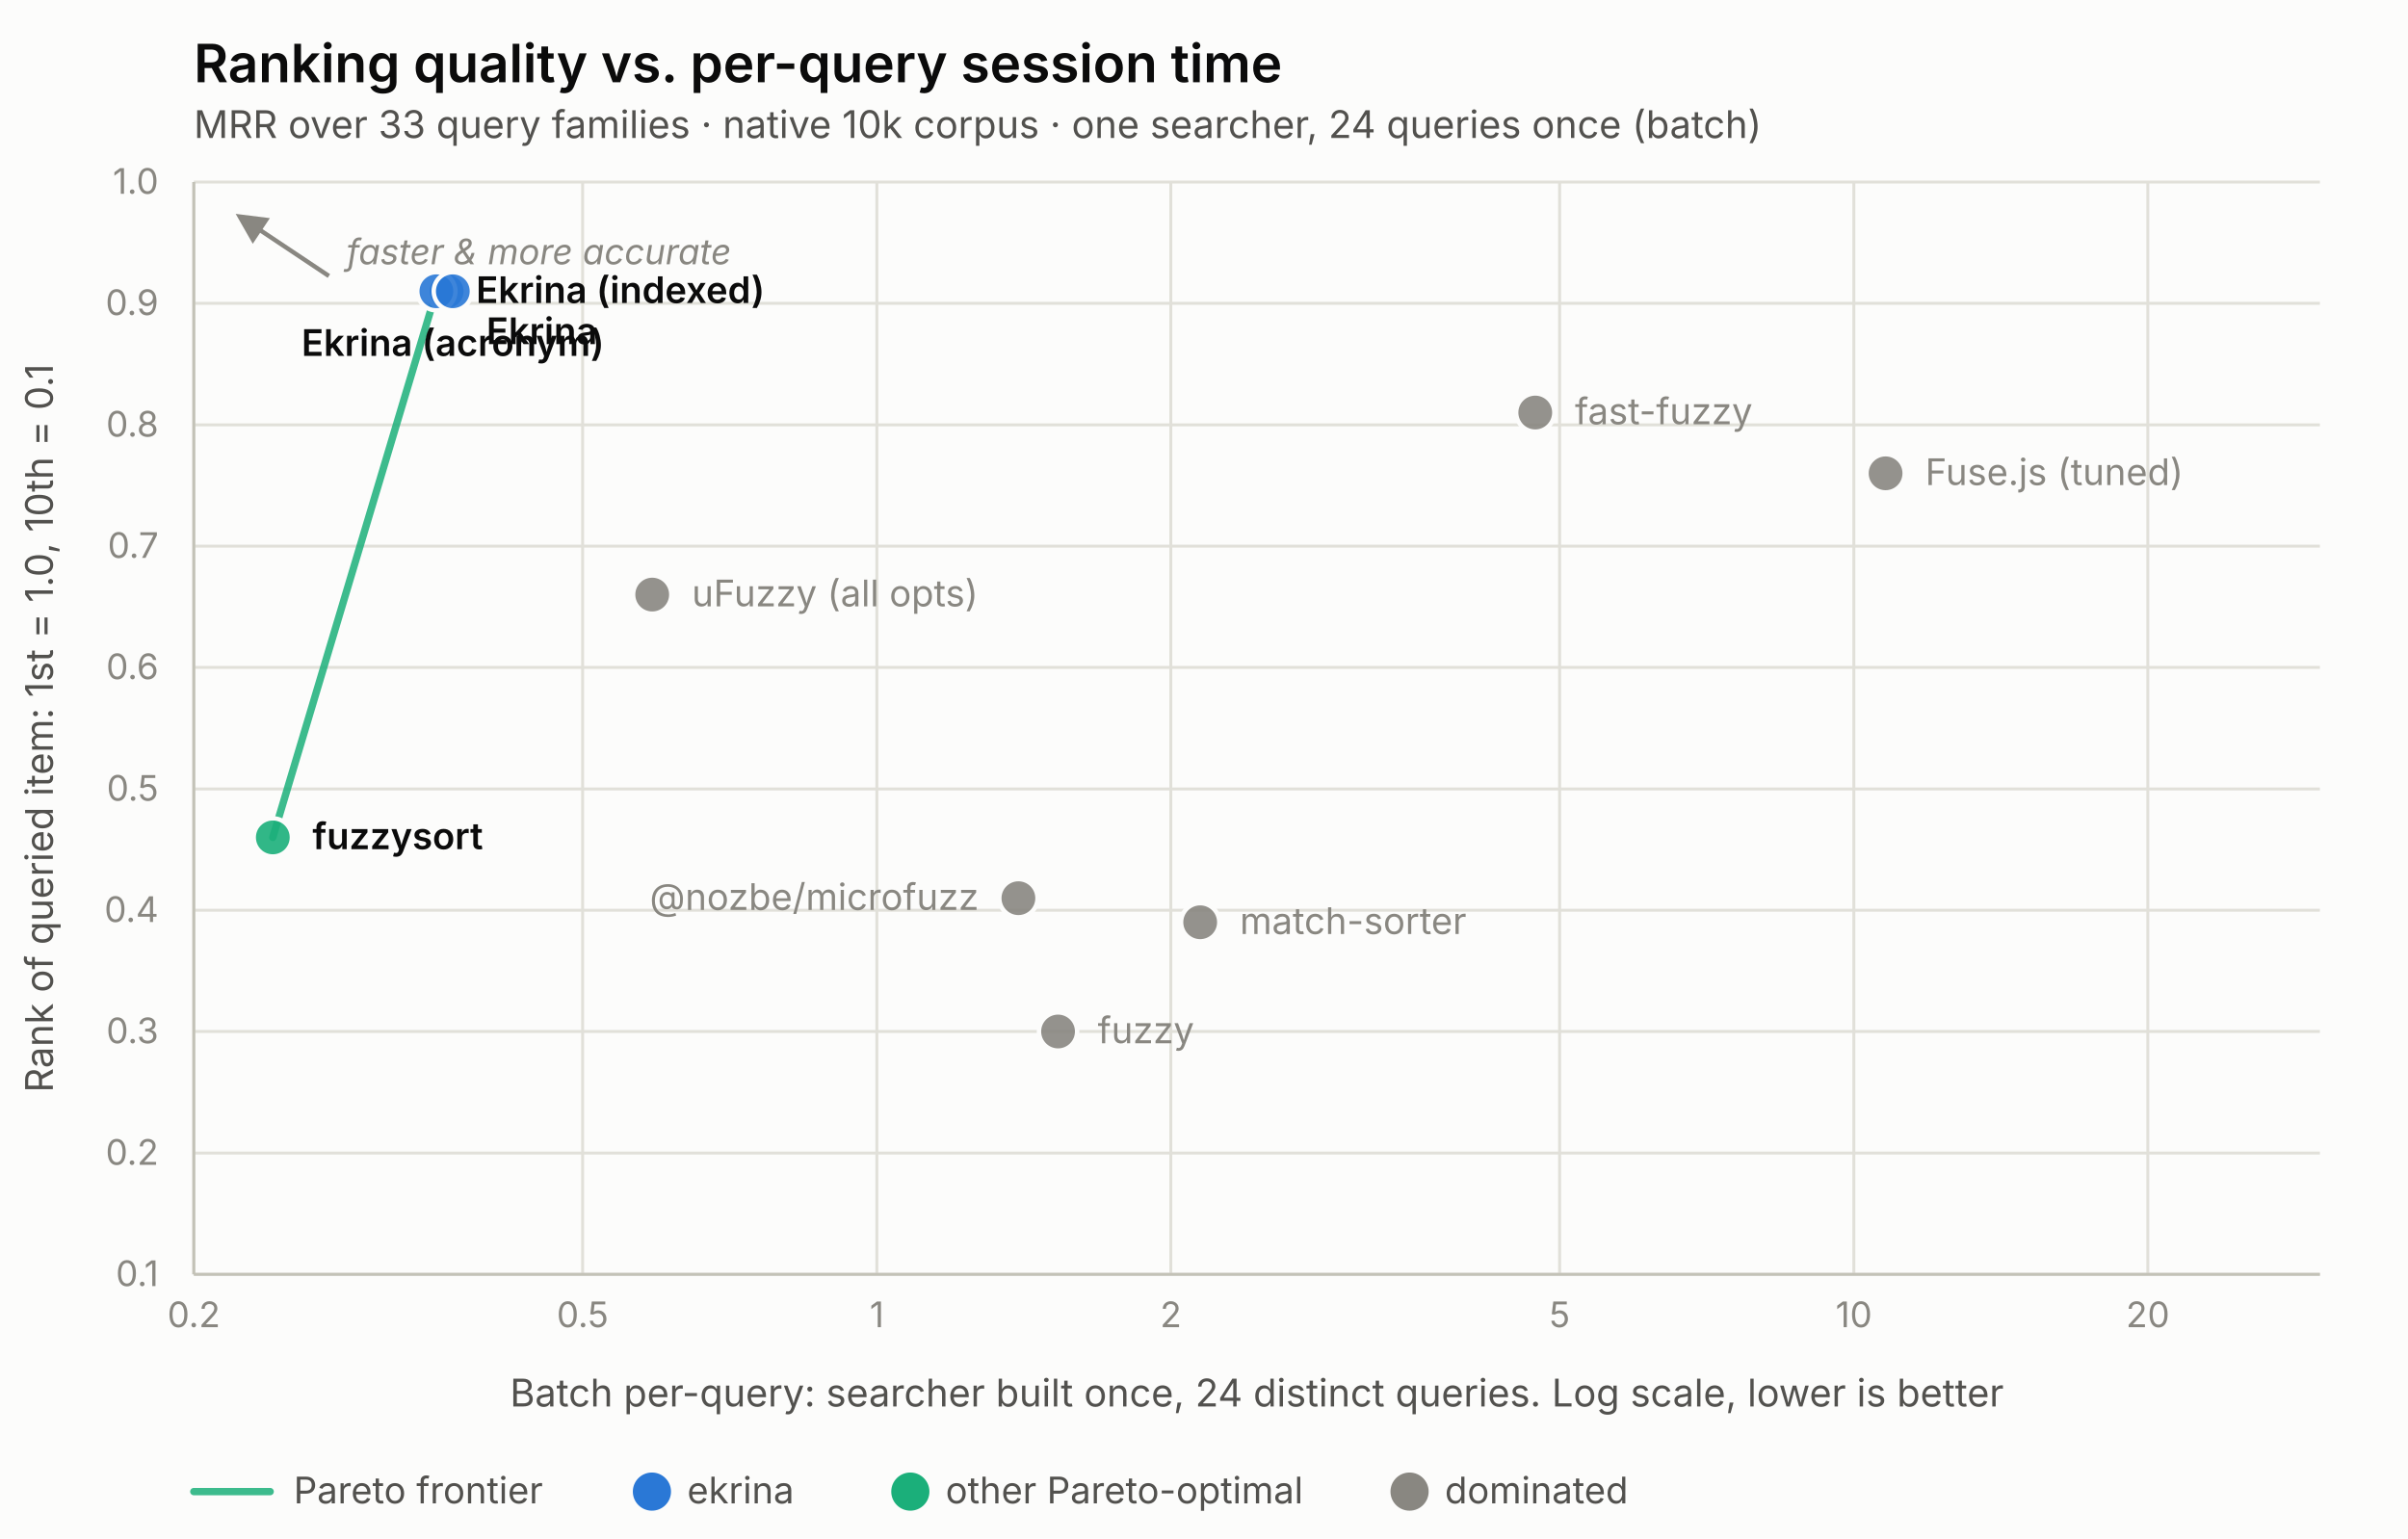
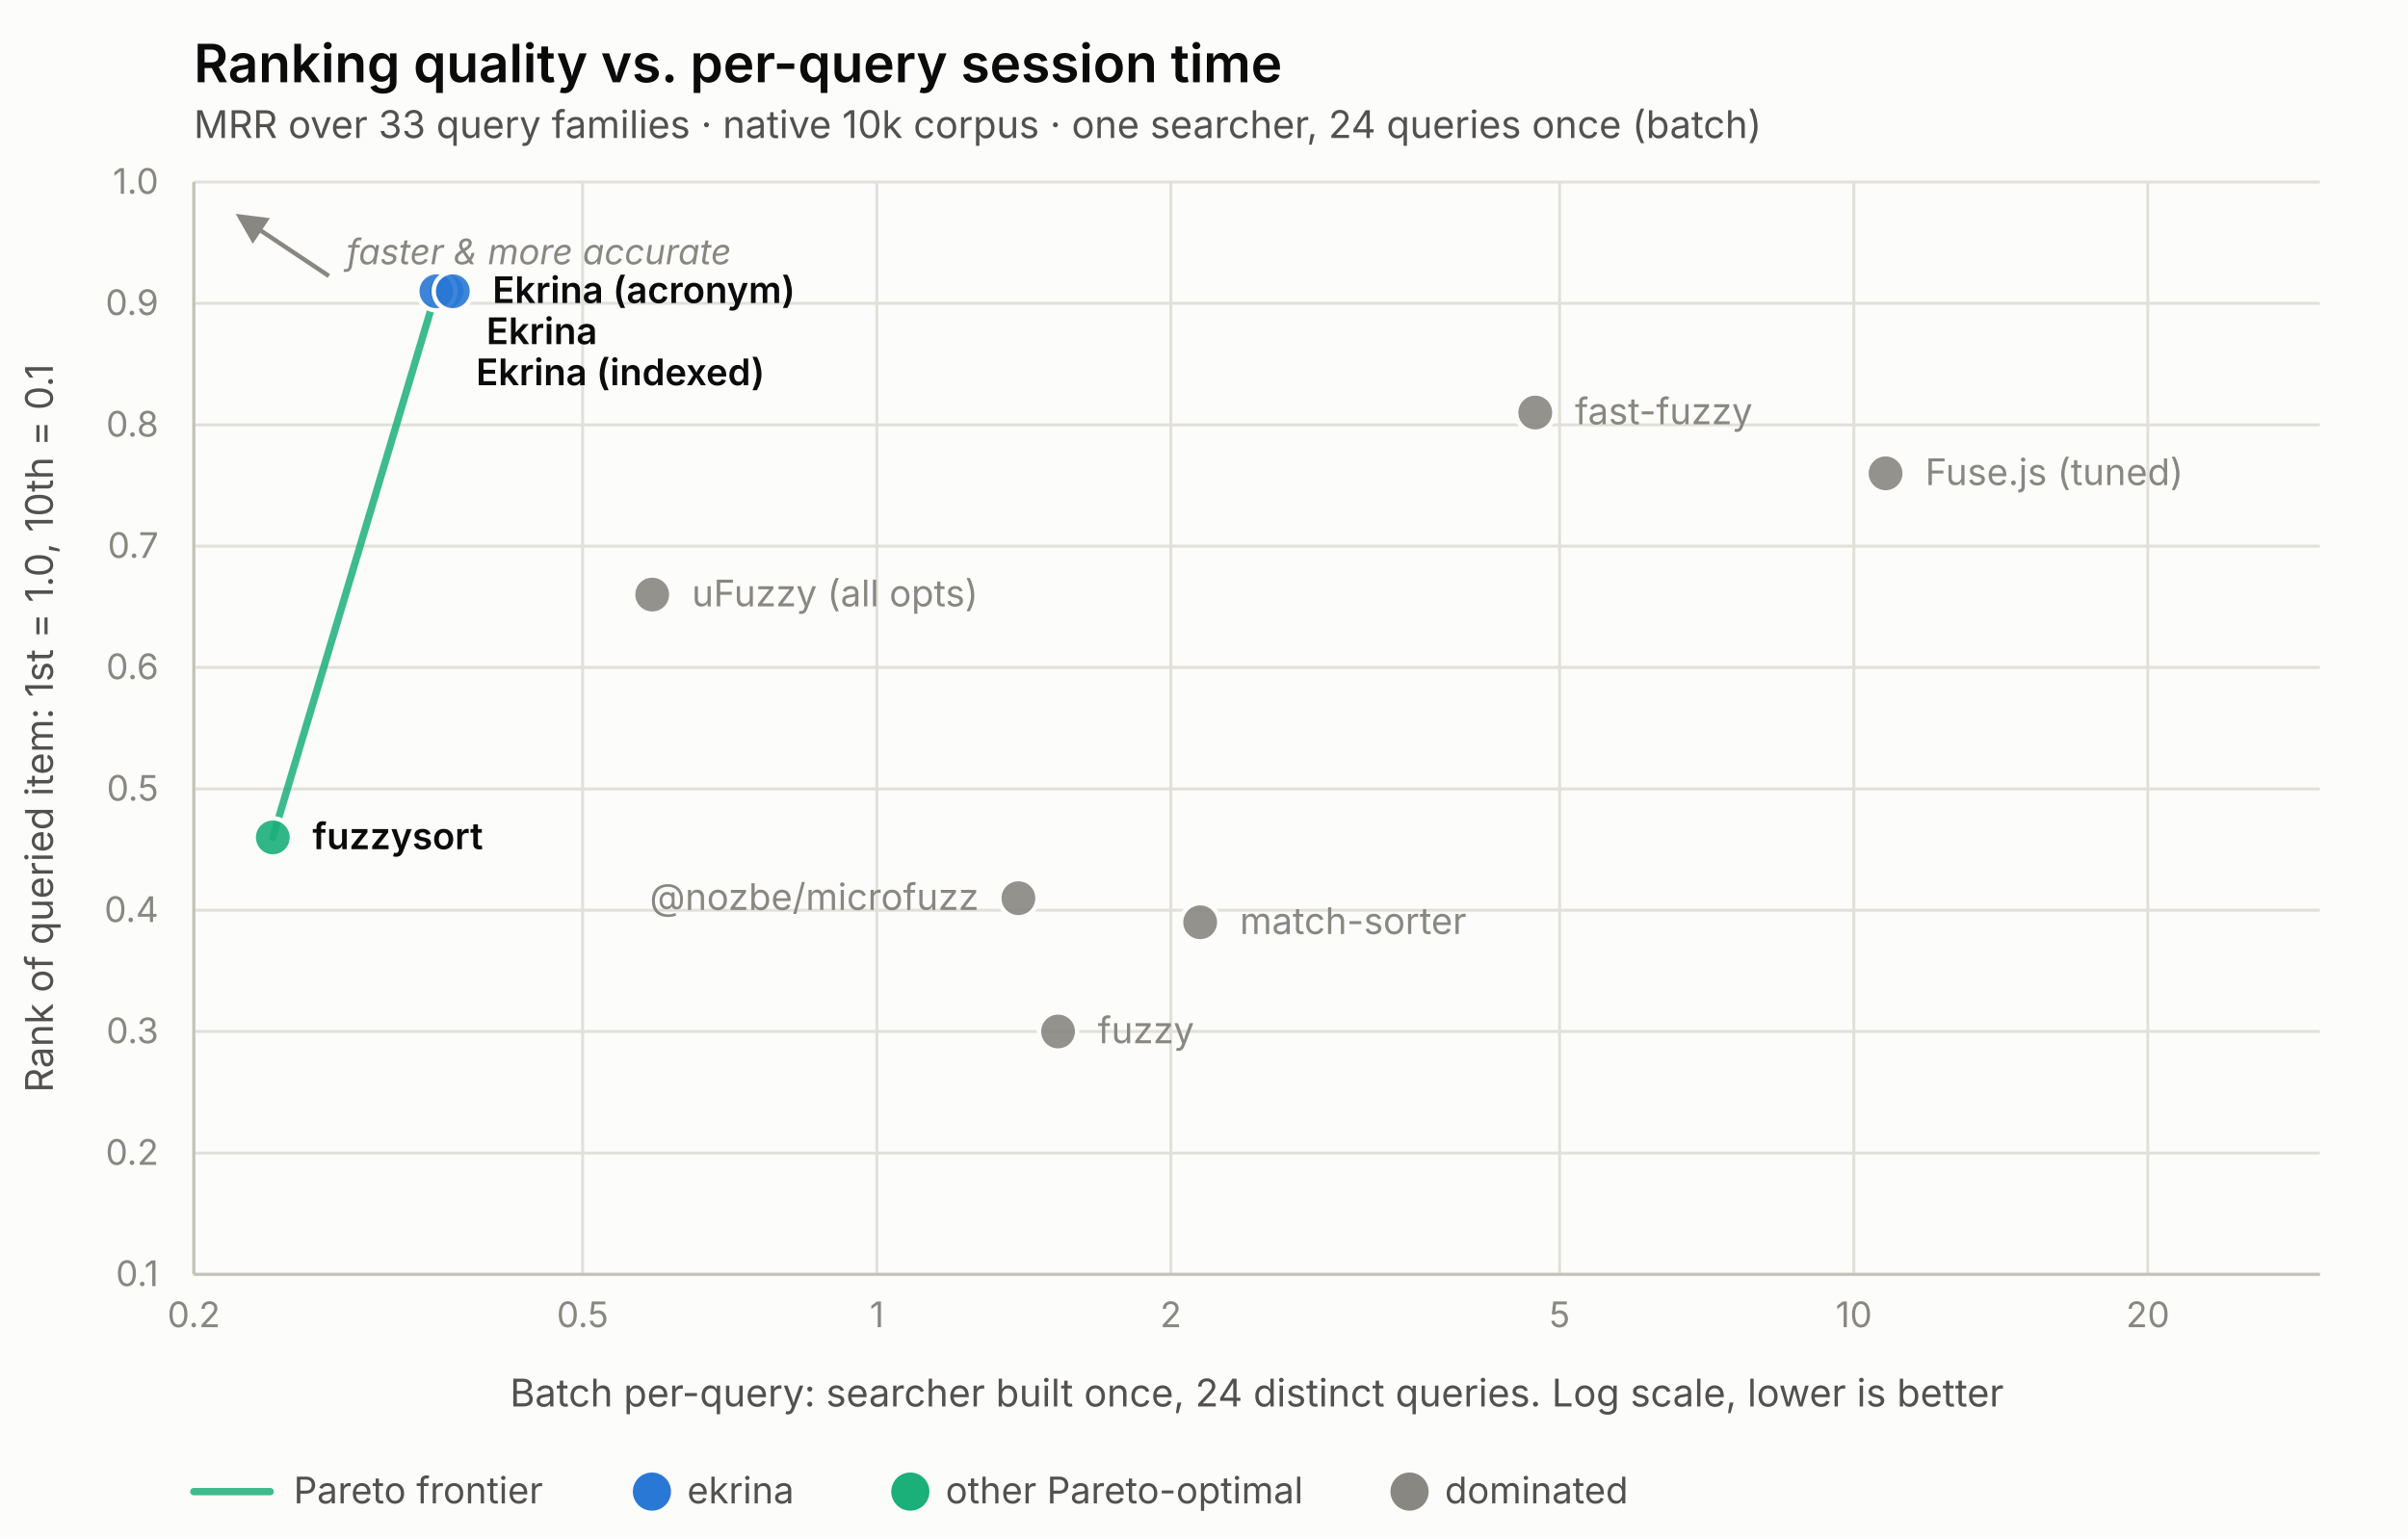
<svg xmlns="http://www.w3.org/2000/svg" viewBox="0 0 820 524" font-family="system-ui, -apple-system, 'Segoe UI', sans-serif" role="img" aria-labelledby="pareto-query-title pareto-query-desc">
  <defs>
    <marker id="arrow" viewBox="0 0 10 10" refX="8" refY="5" markerWidth="7" markerHeight="7" orient="auto-start-reverse">
      <path d="M0 0 L10 5 L0 10 z" fill="#898781" />
    </marker>
  </defs>
  <rect x="0" y="0" width="820" height="524" fill="#fcfcfb" />
  <text x="66" y="28" fill="#0b0b0b" font-size="18" font-weight="600">Ranking quality vs. per-query session time</text>
  <text x="66" y="47" fill="#52514e" font-size="13">MRR over 33 query families · native 10k corpus · one searcher, 24 queries once (batch)</text>
  <g>
    <line x1="66" y1="62" x2="66" y2="434" stroke="#e1e0d9" />
    <line x1="198.4" y1="62" x2="198.4" y2="434" stroke="#e1e0d9" />
    <line x1="298.6" y1="62" x2="298.6" y2="434" stroke="#e1e0d9" />
    <line x1="398.7" y1="62" x2="398.7" y2="434" stroke="#e1e0d9" />
    <line x1="531.1" y1="62" x2="531.1" y2="434" stroke="#e1e0d9" />
    <line x1="631.3" y1="62" x2="631.3" y2="434" stroke="#e1e0d9" />
    <line x1="731.4" y1="62" x2="731.4" y2="434" stroke="#e1e0d9" />
    <line x1="66" y1="434" x2="790" y2="434" stroke="#e1e0d9" />
    <line x1="66" y1="392.7" x2="790" y2="392.7" stroke="#e1e0d9" />
    <line x1="66" y1="351.3" x2="790" y2="351.3" stroke="#e1e0d9" />
    <line x1="66" y1="310" x2="790" y2="310" stroke="#e1e0d9" />
    <line x1="66" y1="268.7" x2="790" y2="268.7" stroke="#e1e0d9" />
    <line x1="66" y1="227.3" x2="790" y2="227.3" stroke="#e1e0d9" />
    <line x1="66" y1="186" x2="790" y2="186" stroke="#e1e0d9" />
    <line x1="66" y1="144.7" x2="790" y2="144.7" stroke="#e1e0d9" />
    <line x1="66" y1="103.3" x2="790" y2="103.3" stroke="#e1e0d9" />
    <line x1="66" y1="62" x2="790" y2="62" stroke="#e1e0d9" />
  </g>
  <line x1="66" y1="434" x2="790" y2="434" stroke="#c3c2b7" />
  <line x1="66" y1="62" x2="66" y2="434" stroke="#c3c2b7" />
  <g>
    <text x="66" y="452" text-anchor="middle" fill="#898781" font-size="12" font-variant-numeric="tabular-nums">0.2</text>
    <text x="198.4" y="452" text-anchor="middle" fill="#898781" font-size="12" font-variant-numeric="tabular-nums">0.5</text>
    <text x="298.6" y="452" text-anchor="middle" fill="#898781" font-size="12" font-variant-numeric="tabular-nums">1</text>
    <text x="398.7" y="452" text-anchor="middle" fill="#898781" font-size="12" font-variant-numeric="tabular-nums">2</text>
    <text x="531.1" y="452" text-anchor="middle" fill="#898781" font-size="12" font-variant-numeric="tabular-nums">5</text>
    <text x="631.3" y="452" text-anchor="middle" fill="#898781" font-size="12" font-variant-numeric="tabular-nums">10</text>
    <text x="731.4" y="452" text-anchor="middle" fill="#898781" font-size="12" font-variant-numeric="tabular-nums">20</text>
  </g>
  <g>
    <text x="54" y="438" text-anchor="end" fill="#898781" font-size="12" font-variant-numeric="tabular-nums">0.1</text>
    <text x="54" y="396.7" text-anchor="end" fill="#898781" font-size="12" font-variant-numeric="tabular-nums">0.2</text>
    <text x="54" y="355.3" text-anchor="end" fill="#898781" font-size="12" font-variant-numeric="tabular-nums">0.3</text>
    <text x="54" y="314" text-anchor="end" fill="#898781" font-size="12" font-variant-numeric="tabular-nums">0.4</text>
    <text x="54" y="272.7" text-anchor="end" fill="#898781" font-size="12" font-variant-numeric="tabular-nums">0.5</text>
    <text x="54" y="231.3" text-anchor="end" fill="#898781" font-size="12" font-variant-numeric="tabular-nums">0.6</text>
    <text x="54" y="190" text-anchor="end" fill="#898781" font-size="12" font-variant-numeric="tabular-nums">0.7</text>
    <text x="54" y="148.7" text-anchor="end" fill="#898781" font-size="12" font-variant-numeric="tabular-nums">0.8</text>
    <text x="54" y="107.3" text-anchor="end" fill="#898781" font-size="12" font-variant-numeric="tabular-nums">0.9</text>
    <text x="54" y="66" text-anchor="end" fill="#898781" font-size="12" font-variant-numeric="tabular-nums">1.0</text>
  </g>
  <text x="428" y="479" text-anchor="middle" fill="#52514e" font-size="13">Batch per-query: searcher built once, 24 distinct queries. Log scale, lower is better</text>
  <text transform="translate(18,248) rotate(-90)" text-anchor="middle" fill="#52514e" font-size="13">Rank of queried item: 1st = 1.0, 10th = 0.1</text>
  <path d="M92.9 285.2 L148.6 99.2" fill="none" stroke="#1baf7a" stroke-width="2.5" stroke-linejoin="round" stroke-linecap="round" opacity="0.85" />
  <g transform="translate(78,70)">
    <line x1="34" y1="24" x2="4" y2="4" stroke="#898781" stroke-width="1.5" marker-end="url(#arrow)" />
    <text x="40" y="20" fill="#898781" font-size="12" font-style="italic">faster &amp; more accurate</text>
  </g>
  <g>
    <circle cx="152.1" cy="99.2" r="6.5" fill="#2a78d6" fill-opacity="0.9" stroke="#fcfcfb" stroke-width="1.5" />
    <circle cx="148.6" cy="99.2" r="6.5" fill="#2a78d6" fill-opacity="0.9" stroke="#fcfcfb" stroke-width="1.5" />
    <circle cx="154.2" cy="99.2" r="6.5" fill="#2a78d6" fill-opacity="0.9" stroke="#fcfcfb" stroke-width="1.5" />
    <circle cx="522.8" cy="140.5" r="6.5" fill="#898781" fill-opacity="0.9" stroke="#fcfcfb" stroke-width="1.5" />
    <circle cx="642.1" cy="161.2" r="6.5" fill="#898781" fill-opacity="0.9" stroke="#fcfcfb" stroke-width="1.5" />
    <circle cx="222.1" cy="202.5" r="6.5" fill="#898781" fill-opacity="0.9" stroke="#fcfcfb" stroke-width="1.5" />
    <circle cx="92.9" cy="285.2" r="6.5" fill="#1baf7a" fill-opacity="0.9" stroke="#fcfcfb" stroke-width="1.5" />
    <circle cx="346.8" cy="305.9" r="6.5" fill="#898781" fill-opacity="0.9" stroke="#fcfcfb" stroke-width="1.5" />
    <circle cx="408.7" cy="314.1" r="6.5" fill="#898781" fill-opacity="0.9" stroke="#fcfcfb" stroke-width="1.5" />
    <circle cx="360.3" cy="351.3" r="6.5" fill="#898781" fill-opacity="0.9" stroke="#fcfcfb" stroke-width="1.5" />
  </g>
  <g>
    <text x="165.6" y="117.2" text-anchor="start" fill="#0b0b0b" font-size="12.5" font-weight="600">Ekrina</text>
-     <text x="162.1" y="103.2" text-anchor="start" fill="#0b0b0b" font-size="12.5" font-weight="600">Ekrina (indexed)</text>
-     <text x="154.2" y="121.2" text-anchor="middle" fill="#0b0b0b" font-size="12.5" font-weight="600">Ekrina (acronym)</text>
+     <text x="162.1" y="131.2" text-anchor="start" fill="#0b0b0b" font-size="12.5" font-weight="600">Ekrina (indexed)</text>
+     <text x="167.7" y="103.2" text-anchor="start" fill="#0b0b0b" font-size="12.5" font-weight="600">Ekrina (acronym)</text>
    <text x="106.4" y="289.2" text-anchor="start" fill="#0b0b0b" font-size="12.5" font-weight="600">fuzzysort</text>
    <text x="536.3" y="144.5" text-anchor="start" fill="#898781" font-size="12.5">fast-fuzzy</text>
    <text x="655.6" y="165.2" text-anchor="start" fill="#898781" font-size="12.5">Fuse.js (tuned)</text>
    <text x="235.6" y="206.5" text-anchor="start" fill="#898781" font-size="12.5">uFuzzy (all opts)</text>
    <text x="333.3" y="309.9" text-anchor="end" fill="#898781" font-size="12.5">@nozbe/microfuzz</text>
    <text x="422.2" y="318.1" text-anchor="start" fill="#898781" font-size="12.5">match-sorter</text>
    <text x="373.8" y="355.3" text-anchor="start" fill="#898781" font-size="12.5">fuzzy</text>
  </g>
  <g>
    <line x1="66" y1="508" x2="92" y2="508" stroke="#1baf7a" stroke-width="2.5" stroke-linecap="round" opacity="0.85" />
    <text x="100" y="512" fill="#52514e" font-size="12.5">Pareto frontier</text>
    <circle cx="222" cy="508" r="6.5" fill="#2a78d6" />
    <text x="234" y="512" fill="#52514e" font-size="12.5">ekrina</text>
    <circle cx="310" cy="508" r="6.5" fill="#1baf7a" />
    <text x="322" y="512" fill="#52514e" font-size="12.5">other Pareto-optimal</text>
    <circle cx="480" cy="508" r="6.5" fill="#898781" />
    <text x="492" y="512" fill="#52514e" font-size="12.5">dominated</text>
  </g>
</svg>
